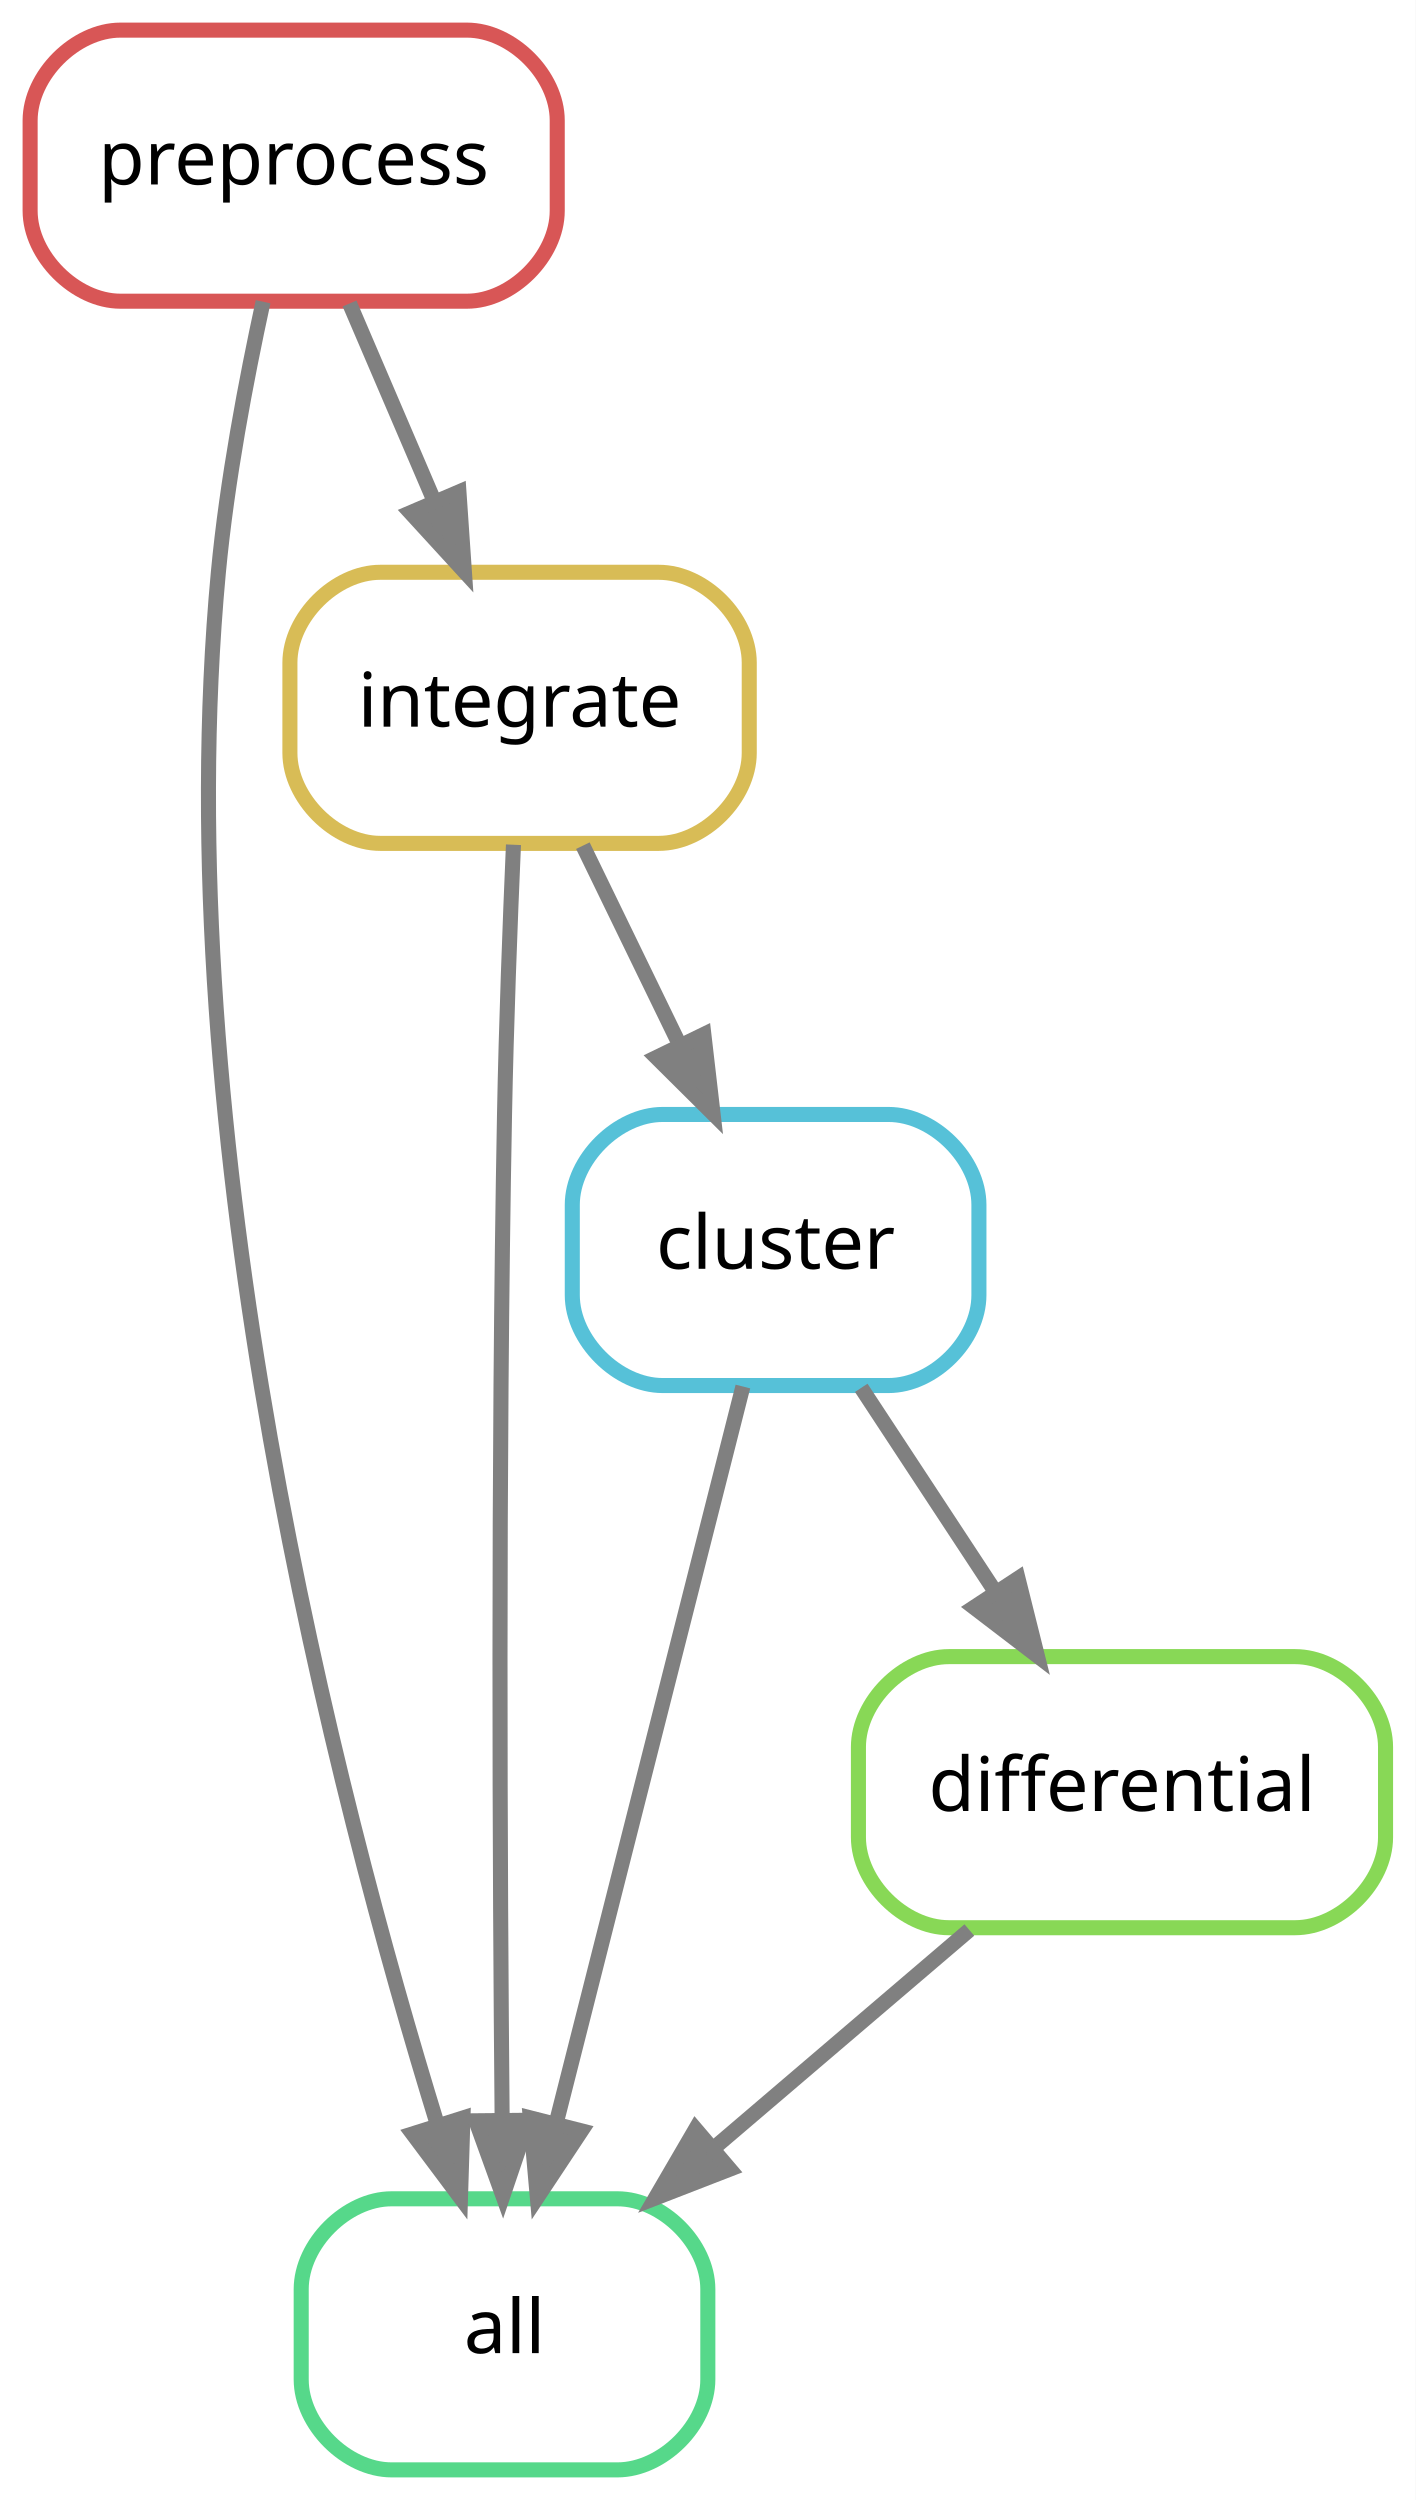
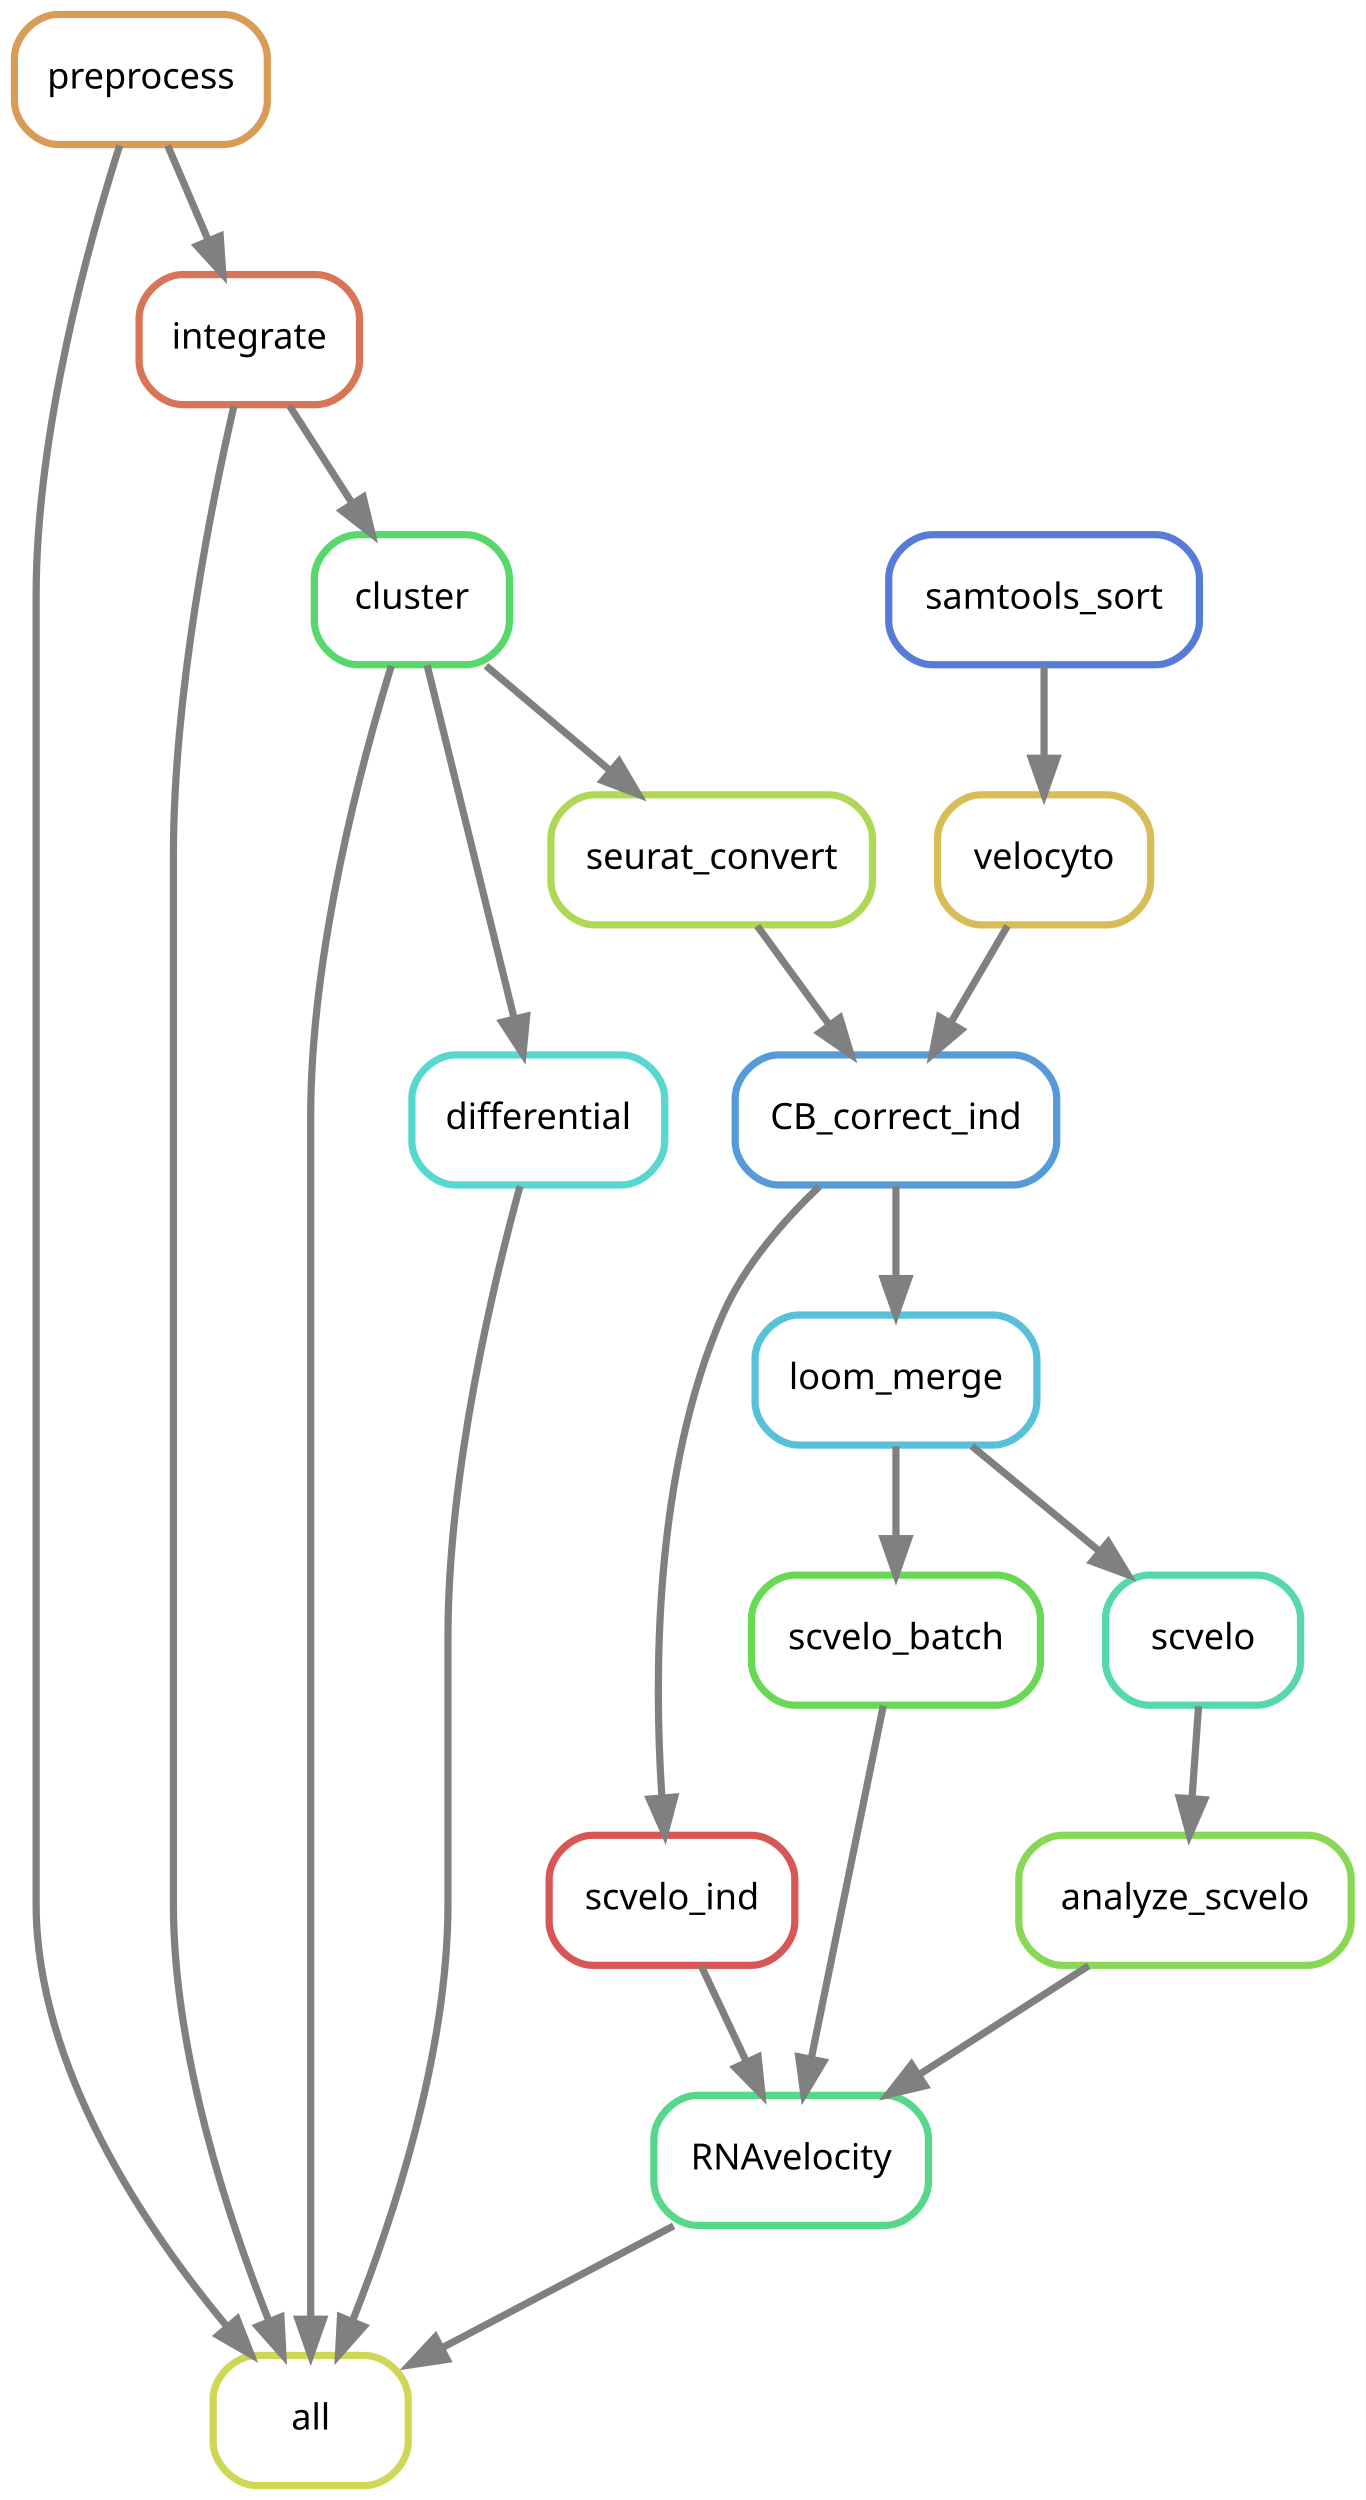
- <svg xmlns="http://www.w3.org/2000/svg" width="188pt" height="332pt" viewBox="0.00 0.00 188.00 332.00">
-   <g id="graph0" class="graph" transform="scale(1 1) rotate(0) translate(4 328)">
-     <polygon fill="white" stroke="none" points="-4,4 -4,-328 184,-328 184,4 -4,4" />
+ <svg xmlns="http://www.w3.org/2000/svg" width="378pt" height="692pt" viewBox="0.00 0.00 378.00 692.00">
+   <g id="graph0" class="graph" transform="scale(1 1) rotate(0) translate(4 688)">
+     <polygon fill="white" stroke="transparent" points="-4,4 -4,-688 374,-688 374,4 -4,4" />
    <g id="node1" class="node">
-       <path fill="none" stroke="#56d88a" stroke-width="2" d="M78,-36C78,-36 48,-36 48,-36 42,-36 36,-30 36,-24 36,-24 36,-12 36,-12 36,-6 42,-0 48,-0 48,-0 78,-0 78,-0 84,-0 90,-6 90,-12 90,-12 90,-24 90,-24 90,-30 84,-36 78,-36" />
-       <text text-anchor="middle" x="63" y="-15.5" font-family="sans" font-size="10.00">all</text>
+       <path fill="none" stroke="#ced856" stroke-width="2" d="M97,-36C97,-36 67,-36 67,-36 61,-36 55,-30 55,-24 55,-24 55,-12 55,-12 55,-6 61,0 67,0 67,0 97,0 97,0 103,0 109,-6 109,-12 109,-12 109,-24 109,-24 109,-30 103,-36 97,-36" />
+       <text text-anchor="middle" x="82" y="-15.5" font-family="sans" font-size="10.00">all</text>
    </g>
    <g id="node2" class="node">
-       <path fill="none" stroke="#d85656" stroke-width="2" d="M58,-324C58,-324 12,-324 12,-324 6,-324 0,-318 0,-312 0,-312 0,-300 0,-300 0,-294 6,-288 12,-288 12,-288 58,-288 58,-288 64,-288 70,-294 70,-300 70,-300 70,-312 70,-312 70,-318 64,-324 58,-324" />
-       <text text-anchor="middle" x="35" y="-303.5" font-family="sans" font-size="10.00">preprocess</text>
+       <path fill="none" stroke="#d89c56" stroke-width="2" d="M58,-684C58,-684 12,-684 12,-684 6,-684 0,-678 0,-672 0,-672 0,-660 0,-660 0,-654 6,-648 12,-648 12,-648 58,-648 58,-648 64,-648 70,-654 70,-660 70,-660 70,-672 70,-672 70,-678 64,-684 58,-684" />
+       <text text-anchor="middle" x="35" y="-663.5" font-family="sans" font-size="10.00">preprocess</text>
+     </g>
+     <g id="edge2" class="edge">
+       <path fill="none" stroke="grey" stroke-width="2" d="M29.13,-647.74C20.66,-621.25 6,-568.79 6,-523 6,-523 6,-523 6,-161 6,-115.64 36.52,-70.75 58.88,-43.95" />
+       <polygon fill="grey" stroke="grey" stroke-width="2" points="61.64,-46.09 65.51,-36.23 56.34,-41.53 61.64,-46.09" />
+     </g>
+     <g id="node3" class="node">
+       <path fill="none" stroke="#d87556" stroke-width="2" d="M83.5,-612C83.5,-612 46.5,-612 46.5,-612 40.5,-612 34.5,-606 34.5,-600 34.5,-600 34.5,-588 34.5,-588 34.5,-582 40.5,-576 46.5,-576 46.5,-576 83.5,-576 83.5,-576 89.5,-576 95.5,-582 95.5,-588 95.5,-588 95.5,-600 95.5,-600 95.5,-606 89.5,-612 83.5,-612" />
+       <text text-anchor="middle" x="65" y="-591.5" font-family="sans" font-size="10.00">integrate</text>
+     </g>
+     <g id="edge6" class="edge">
+       <path fill="none" stroke="grey" stroke-width="2" d="M42.42,-647.7C45.79,-639.81 49.87,-630.3 53.62,-621.55" />
+       <polygon fill="grey" stroke="grey" stroke-width="2" points="56.95,-622.67 57.67,-612.1 50.51,-619.92 56.95,-622.67" />
    </g>
    <g id="edge1" class="edge">
-       <path fill="none" stroke="grey" stroke-width="2" d="M30.941,-287.929C28.694,-277.598 26.133,-264.12 25,-252 17.967,-176.79 40.756,-89.107 54.073,-45.892" />
-       <polygon fill="grey" stroke="grey" stroke-width="2" points="57.478,-46.732 57.152,-36.142 50.803,-44.624 57.478,-46.732" />
+       <path fill="none" stroke="grey" stroke-width="2" d="M60.75,-575.63C54.61,-548.99 44,-496.36 44,-451 44,-451 44,-451 44,-161 44,-119.63 59.23,-73.72 70.41,-45.61" />
+       <polygon fill="grey" stroke="grey" stroke-width="2" points="73.76,-46.67 74.31,-36.09 67.28,-44.02 73.76,-46.67" />
    </g>
-     <g id="node3" class="node">
-       <path fill="none" stroke="#d8bc56" stroke-width="2" d="M83.5,-252C83.5,-252 46.5,-252 46.5,-252 40.5,-252 34.5,-246 34.5,-240 34.5,-240 34.5,-228 34.5,-228 34.5,-222 40.5,-216 46.5,-216 46.5,-216 83.5,-216 83.5,-216 89.5,-216 95.5,-222 95.5,-228 95.5,-228 95.5,-240 95.5,-240 95.5,-246 89.5,-252 83.5,-252" />
-       <text text-anchor="middle" x="65" y="-231.5" font-family="sans" font-size="10.00">integrate</text>
+     <g id="node4" class="node">
+       <path fill="none" stroke="#56d86b" stroke-width="2" d="M125,-540C125,-540 95,-540 95,-540 89,-540 83,-534 83,-528 83,-528 83,-516 83,-516 83,-510 89,-504 95,-504 95,-504 125,-504 125,-504 131,-504 137,-510 137,-516 137,-516 137,-528 137,-528 137,-534 131,-540 125,-540" />
+       <text text-anchor="middle" x="110" y="-519.5" font-family="sans" font-size="10.00">cluster</text>
+     </g>
+     <g id="edge7" class="edge">
+       <path fill="none" stroke="grey" stroke-width="2" d="M76.12,-575.7C81.36,-567.56 87.7,-557.69 93.48,-548.7" />
+       <polygon fill="grey" stroke="grey" stroke-width="2" points="96.54,-550.41 99,-540.1 90.65,-546.62 96.54,-550.41" />
+     </g>
+     <g id="edge3" class="edge">
+       <path fill="none" stroke="grey" stroke-width="2" d="M104.33,-503.73C96.15,-477.21 82,-424.73 82,-379 82,-379 82,-379 82,-161 82,-121 82,-74.65 82,-46.08" />
+       <polygon fill="grey" stroke="grey" stroke-width="2" points="85.5,-46.05 82,-36.05 78.5,-46.05 85.5,-46.05" />
+     </g>
+     <g id="node5" class="node">
+       <path fill="none" stroke="#56d8d0" stroke-width="2" d="M168,-396C168,-396 122,-396 122,-396 116,-396 110,-390 110,-384 110,-384 110,-372 110,-372 110,-366 116,-360 122,-360 122,-360 168,-360 168,-360 174,-360 180,-366 180,-372 180,-372 180,-384 180,-384 180,-390 174,-396 168,-396" />
+       <text text-anchor="middle" x="145" y="-375.5" font-family="sans" font-size="10.00">differential</text>
+     </g>
+     <g id="edge8" class="edge">
+       <path fill="none" stroke="grey" stroke-width="2" d="M114.22,-503.87C120.21,-479.56 131.24,-434.82 138.34,-406.01" />
+       <polygon fill="grey" stroke="grey" stroke-width="2" points="141.77,-406.74 140.76,-396.19 134.97,-405.06 141.77,-406.74" />
+     </g>
+     <g id="node14" class="node">
+       <path fill="none" stroke="#afd856" stroke-width="2" d="M225.5,-468C225.5,-468 160.5,-468 160.5,-468 154.5,-468 148.5,-462 148.5,-456 148.5,-456 148.5,-444 148.5,-444 148.5,-438 154.5,-432 160.5,-432 160.5,-432 225.5,-432 225.5,-432 231.5,-432 237.5,-438 237.5,-444 237.5,-444 237.5,-456 237.5,-456 237.5,-462 231.5,-468 225.5,-468" />
+       <text text-anchor="middle" x="193" y="-447.5" font-family="sans" font-size="10.00">seurat_convert</text>
+     </g>
+     <g id="edge20" class="edge">
+       <path fill="none" stroke="grey" stroke-width="2" d="M130.52,-503.7C140.87,-494.97 153.59,-484.24 164.84,-474.75" />
+       <polygon fill="grey" stroke="grey" stroke-width="2" points="167.33,-477.23 172.72,-468.1 162.82,-471.88 167.33,-477.23" />
    </g>
    <g id="edge5" class="edge">
-       <path fill="none" stroke="grey" stroke-width="2" d="M42.416,-287.697C45.794,-279.813 49.87,-270.304 53.623,-261.546" />
-       <polygon fill="grey" stroke="grey" stroke-width="2" points="56.947,-262.675 57.67,-252.104 50.513,-259.917 56.947,-262.675" />
+       <path fill="none" stroke="grey" stroke-width="2" d="M139.94,-359.68C132.64,-333.11 120,-280.56 120,-235 120,-235 120,-235 120,-161 120,-119.63 104.77,-73.72 93.59,-45.61" />
+       <polygon fill="grey" stroke="grey" stroke-width="2" points="96.72,-44.02 89.69,-36.09 90.24,-46.67 96.72,-44.02" />
    </g>
-     <g id="edge3" class="edge">
-       <path fill="none" stroke="grey" stroke-width="2" d="M64.188,-215.819C63.738,-205.448 63.226,-191.968 63,-180 62.118,-133.252 62.389,-78.855 62.682,-46.765" />
-       <polygon fill="grey" stroke="grey" stroke-width="2" points="66.186,-46.428 62.785,-36.394 59.186,-46.359 66.186,-46.428" />
-     </g>
-     <g id="node4" class="node">
-       <path fill="none" stroke="#56c1d8" stroke-width="2" d="M114,-180C114,-180 84,-180 84,-180 78,-180 72,-174 72,-168 72,-168 72,-156 72,-156 72,-150 78,-144 84,-144 84,-144 114,-144 114,-144 120,-144 126,-150 126,-156 126,-156 126,-168 126,-168 126,-174 120,-180 114,-180" />
-       <text text-anchor="middle" x="99" y="-159.5" font-family="sans" font-size="10.00">cluster</text>
-     </g>
-     <g id="edge6" class="edge">
-       <path fill="none" stroke="grey" stroke-width="2" d="M73.404,-215.697C77.275,-207.728 81.952,-198.1 86.243,-189.264" />
-       <polygon fill="grey" stroke="grey" stroke-width="2" points="89.471,-190.629 90.692,-180.104 83.175,-187.57 89.471,-190.629" />
-     </g>
-     <g id="edge2" class="edge">
-       <path fill="none" stroke="grey" stroke-width="2" d="M94.658,-143.871C88.495,-119.564 77.151,-74.819 69.848,-46.013" />
-       <polygon fill="grey" stroke="grey" stroke-width="2" points="73.208,-45.023 67.358,-36.189 66.423,-46.743 73.208,-45.023" />
-     </g>
-     <g id="node5" class="node">
-       <path fill="none" stroke="#88d856" stroke-width="2" d="M168,-108C168,-108 122,-108 122,-108 116,-108 110,-102 110,-96 110,-96 110,-84 110,-84 110,-78 116,-72 122,-72 122,-72 168,-72 168,-72 174,-72 180,-78 180,-84 180,-84 180,-96 180,-96 180,-102 174,-108 168,-108" />
-       <text text-anchor="middle" x="145" y="-87.5" font-family="sans" font-size="10.00">differential</text>
-     </g>
-     <g id="edge7" class="edge">
-       <path fill="none" stroke="grey" stroke-width="2" d="M110.371,-143.697C115.718,-135.559 122.204,-125.689 128.111,-116.701" />
-       <polygon fill="grey" stroke="grey" stroke-width="2" points="131.193,-118.384 133.76,-108.104 125.343,-114.539 131.193,-118.384" />
+     <g id="node6" class="node">
+       <path fill="none" stroke="#56d88a" stroke-width="2" d="M241,-108C241,-108 189,-108 189,-108 183,-108 177,-102 177,-96 177,-96 177,-84 177,-84 177,-78 183,-72 189,-72 189,-72 241,-72 241,-72 247,-72 253,-78 253,-84 253,-84 253,-96 253,-96 253,-102 247,-108 241,-108" />
+       <text text-anchor="middle" x="215" y="-87.5" font-family="sans" font-size="10.00">RNAvelocity</text>
    </g>
    <g id="edge4" class="edge">
-       <path fill="none" stroke="grey" stroke-width="2" d="M124.73,-71.697C114.502,-62.965 101.939,-52.24 90.822,-42.75" />
-       <polygon fill="grey" stroke="grey" stroke-width="2" points="92.915,-39.935 83.037,-36.104 88.37,-45.259 92.915,-39.935" />
+       <path fill="none" stroke="grey" stroke-width="2" d="M182.46,-71.88C162.99,-61.63 138.21,-48.58 118.13,-38.01" />
+       <polygon fill="grey" stroke="grey" stroke-width="2" points="119.75,-34.91 109.27,-33.35 116.49,-41.11 119.75,-34.91" />
+     </g>
+     <g id="node7" class="node">
+       <path fill="none" stroke="#88d856" stroke-width="2" d="M358,-180C358,-180 290,-180 290,-180 284,-180 278,-174 278,-168 278,-168 278,-156 278,-156 278,-150 284,-144 290,-144 290,-144 358,-144 358,-144 364,-144 370,-150 370,-156 370,-156 370,-168 370,-168 370,-174 364,-180 358,-180" />
+       <text text-anchor="middle" x="324" y="-159.5" font-family="sans" font-size="10.00">analyze_scvelo</text>
+     </g>
+     <g id="edge9" class="edge">
+       <path fill="none" stroke="grey" stroke-width="2" d="M297.34,-143.88C283.22,-134.81 265.69,-123.55 250.44,-113.76" />
+       <polygon fill="grey" stroke="grey" stroke-width="2" points="252.07,-110.65 241.77,-108.19 248.29,-116.54 252.07,-110.65" />
+     </g>
+     <g id="node8" class="node">
+       <path fill="none" stroke="#d85656" stroke-width="2" d="M204,-180C204,-180 160,-180 160,-180 154,-180 148,-174 148,-168 148,-168 148,-156 148,-156 148,-150 154,-144 160,-144 160,-144 204,-144 204,-144 210,-144 216,-150 216,-156 216,-156 216,-168 216,-168 216,-174 210,-180 204,-180" />
+       <text text-anchor="middle" x="182" y="-159.5" font-family="sans" font-size="10.00">scvelo_ind</text>
+     </g>
+     <g id="edge10" class="edge">
+       <path fill="none" stroke="grey" stroke-width="2" d="M190.16,-143.7C193.91,-135.73 198.45,-126.1 202.62,-117.26" />
+       <polygon fill="grey" stroke="grey" stroke-width="2" points="205.84,-118.64 206.94,-108.1 199.51,-115.66 205.84,-118.64" />
+     </g>
+     <g id="node9" class="node">
+       <path fill="none" stroke="#68d856" stroke-width="2" d="M272,-252C272,-252 216,-252 216,-252 210,-252 204,-246 204,-240 204,-240 204,-228 204,-228 204,-222 210,-216 216,-216 216,-216 272,-216 272,-216 278,-216 284,-222 284,-228 284,-228 284,-240 284,-240 284,-246 278,-252 272,-252" />
+       <text text-anchor="middle" x="244" y="-231.5" font-family="sans" font-size="10.00">scvelo_batch</text>
+     </g>
+     <g id="edge11" class="edge">
+       <path fill="none" stroke="grey" stroke-width="2" d="M240.5,-215.87C235.54,-191.56 226.4,-146.82 220.52,-118.01" />
+       <polygon fill="grey" stroke="grey" stroke-width="2" points="223.94,-117.29 218.51,-108.19 217.08,-118.69 223.94,-117.29" />
+     </g>
+     <g id="node10" class="node">
+       <path fill="none" stroke="#56d8a9" stroke-width="2" d="M344,-252C344,-252 314,-252 314,-252 308,-252 302,-246 302,-240 302,-240 302,-228 302,-228 302,-222 308,-216 314,-216 314,-216 344,-216 344,-216 350,-216 356,-222 356,-228 356,-228 356,-240 356,-240 356,-246 350,-252 344,-252" />
+       <text text-anchor="middle" x="329" y="-231.5" font-family="sans" font-size="10.00">scvelo</text>
+     </g>
+     <g id="edge12" class="edge">
+       <path fill="none" stroke="grey" stroke-width="2" d="M327.76,-215.7C327.21,-207.98 326.55,-198.71 325.94,-190.11" />
+       <polygon fill="grey" stroke="grey" stroke-width="2" points="329.43,-189.83 325.22,-180.1 322.44,-190.33 329.43,-189.83" />
+     </g>
+     <g id="node11" class="node">
+       <path fill="none" stroke="#569ad8" stroke-width="2" d="M276.5,-396C276.5,-396 211.5,-396 211.5,-396 205.5,-396 199.5,-390 199.5,-384 199.5,-384 199.5,-372 199.5,-372 199.5,-366 205.5,-360 211.5,-360 211.5,-360 276.5,-360 276.5,-360 282.5,-360 288.5,-366 288.5,-372 288.5,-372 288.5,-384 288.5,-384 288.5,-390 282.5,-396 276.5,-396" />
+       <text text-anchor="middle" x="244" y="-375.5" font-family="sans" font-size="10.00">CB_correct_ind</text>
+     </g>
+     <g id="edge13" class="edge">
+       <path fill="none" stroke="grey" stroke-width="2" d="M222.8,-359.58C212.88,-350.15 201.96,-337.65 196,-324 176.95,-280.33 177.01,-223.76 179.21,-190.61" />
+       <polygon fill="grey" stroke="grey" stroke-width="2" points="182.73,-190.57 180.02,-180.32 175.75,-190.02 182.73,-190.57" />
+     </g>
+     <g id="node12" class="node">
+       <path fill="none" stroke="#56c1d8" stroke-width="2" d="M271,-324C271,-324 217,-324 217,-324 211,-324 205,-318 205,-312 205,-312 205,-300 205,-300 205,-294 211,-288 217,-288 217,-288 271,-288 271,-288 277,-288 283,-294 283,-300 283,-300 283,-312 283,-312 283,-318 277,-324 271,-324" />
+       <text text-anchor="middle" x="244" y="-303.5" font-family="sans" font-size="10.00">loom_merge</text>
+     </g>
+     <g id="edge18" class="edge">
+       <path fill="none" stroke="grey" stroke-width="2" d="M244,-359.7C244,-351.98 244,-342.71 244,-334.11" />
+       <polygon fill="grey" stroke="grey" stroke-width="2" points="247.5,-334.1 244,-324.1 240.5,-334.1 247.5,-334.1" />
+     </g>
+     <g id="edge14" class="edge">
+       <path fill="none" stroke="grey" stroke-width="2" d="M244,-287.7C244,-279.98 244,-270.71 244,-262.11" />
+       <polygon fill="grey" stroke="grey" stroke-width="2" points="247.5,-262.1 244,-252.1 240.5,-262.1 247.5,-262.1" />
+     </g>
+     <g id="edge15" class="edge">
+       <path fill="none" stroke="grey" stroke-width="2" d="M265.01,-287.7C275.72,-278.88 288.89,-268.03 300.5,-258.47" />
+       <polygon fill="grey" stroke="grey" stroke-width="2" points="302.74,-261.16 308.23,-252.1 298.29,-255.76 302.74,-261.16" />
+     </g>
+     <g id="node13" class="node">
+       <path fill="none" stroke="#d8bc56" stroke-width="2" d="M302.5,-468C302.5,-468 267.5,-468 267.5,-468 261.5,-468 255.5,-462 255.5,-456 255.5,-456 255.5,-444 255.5,-444 255.5,-438 261.5,-432 267.5,-432 267.5,-432 302.5,-432 302.5,-432 308.5,-432 314.5,-438 314.5,-444 314.5,-444 314.5,-456 314.5,-456 314.5,-462 308.5,-468 302.5,-468" />
+       <text text-anchor="middle" x="285" y="-447.5" font-family="sans" font-size="10.00">velocyto</text>
+     </g>
+     <g id="edge16" class="edge">
+       <path fill="none" stroke="grey" stroke-width="2" d="M274.87,-431.7C270.15,-423.64 264.44,-413.89 259.22,-404.98" />
+       <polygon fill="grey" stroke="grey" stroke-width="2" points="262.09,-402.96 254.02,-396.1 256.05,-406.5 262.09,-402.96" />
+     </g>
+     <g id="edge17" class="edge">
+       <path fill="none" stroke="grey" stroke-width="2" d="M205.61,-431.7C211.6,-423.47 218.88,-413.48 225.48,-404.42" />
+       <polygon fill="grey" stroke="grey" stroke-width="2" points="228.48,-406.25 231.54,-396.1 222.82,-402.13 228.48,-406.25" />
+     </g>
+     <g id="node15" class="node">
+       <path fill="none" stroke="#567bd8" stroke-width="2" d="M316,-540C316,-540 254,-540 254,-540 248,-540 242,-534 242,-528 242,-528 242,-516 242,-516 242,-510 248,-504 254,-504 254,-504 316,-504 316,-504 322,-504 328,-510 328,-516 328,-516 328,-528 328,-528 328,-534 322,-540 316,-540" />
+       <text text-anchor="middle" x="285" y="-519.5" font-family="sans" font-size="10.00">samtools_sort</text>
+     </g>
+     <g id="edge19" class="edge">
+       <path fill="none" stroke="grey" stroke-width="2" d="M285,-503.7C285,-495.98 285,-486.71 285,-478.11" />
+       <polygon fill="grey" stroke="grey" stroke-width="2" points="288.5,-478.1 285,-468.1 281.5,-478.1 288.5,-478.1" />
    </g>
  </g>
</svg>
